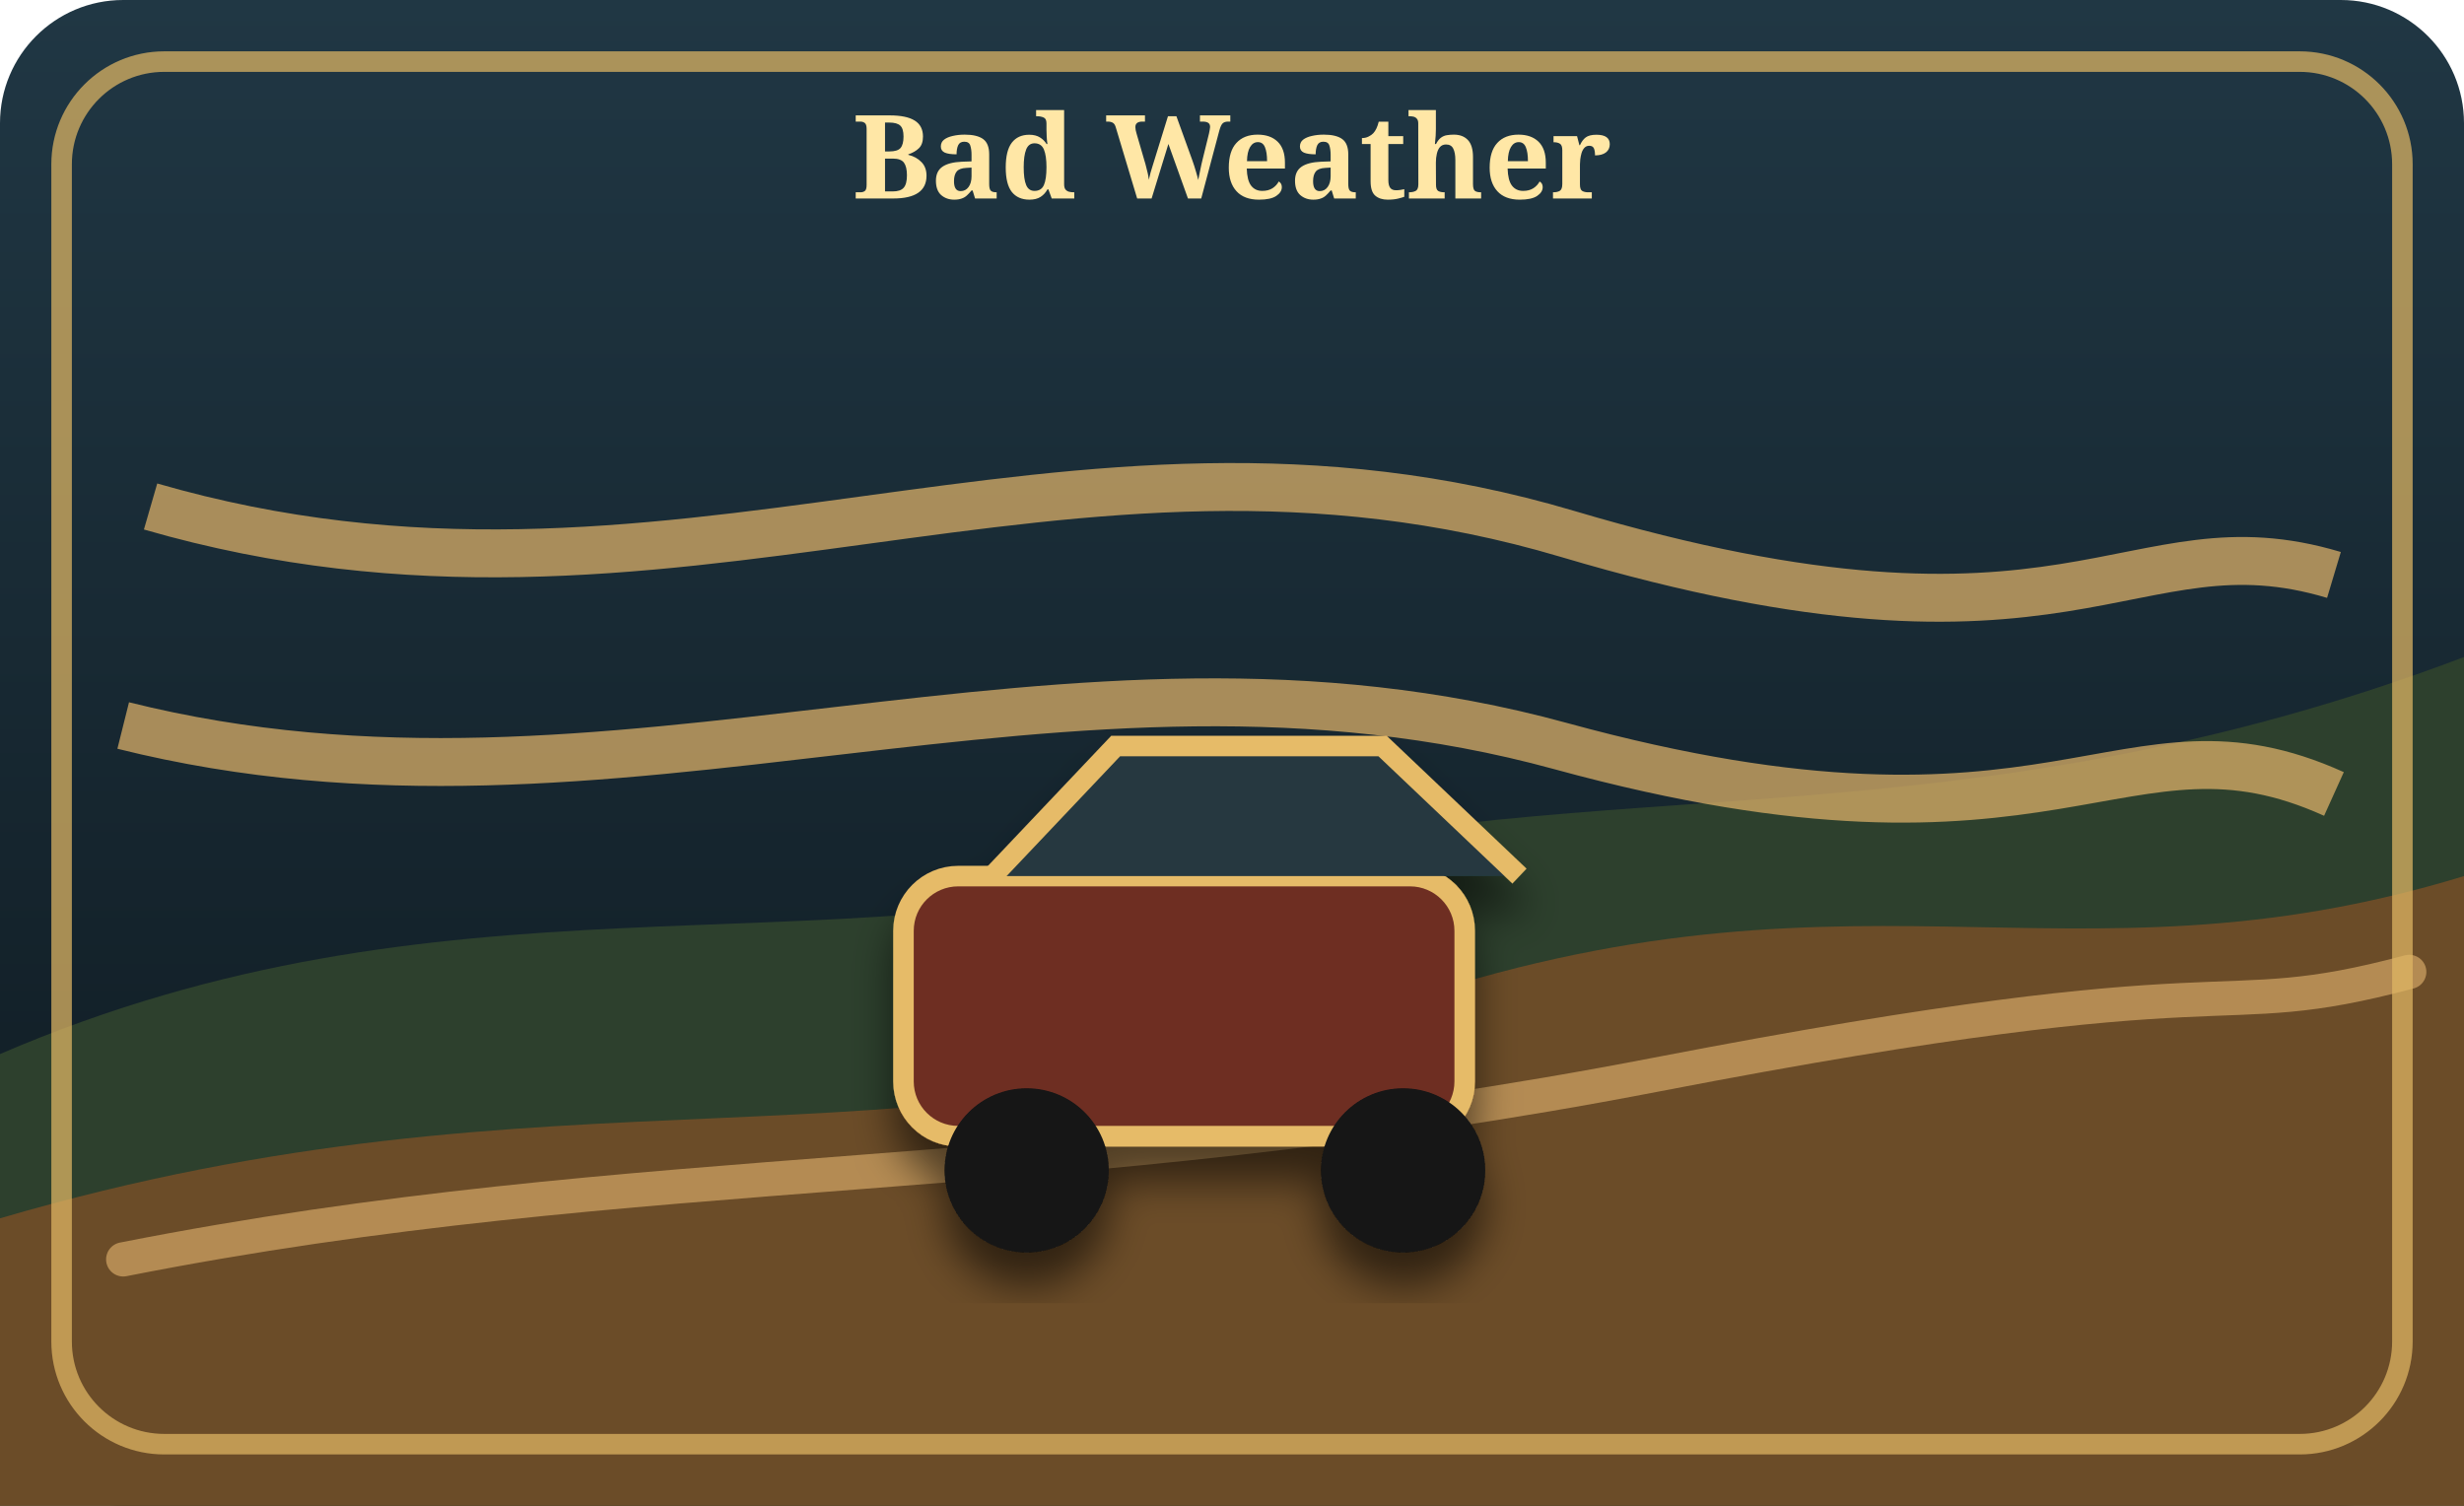
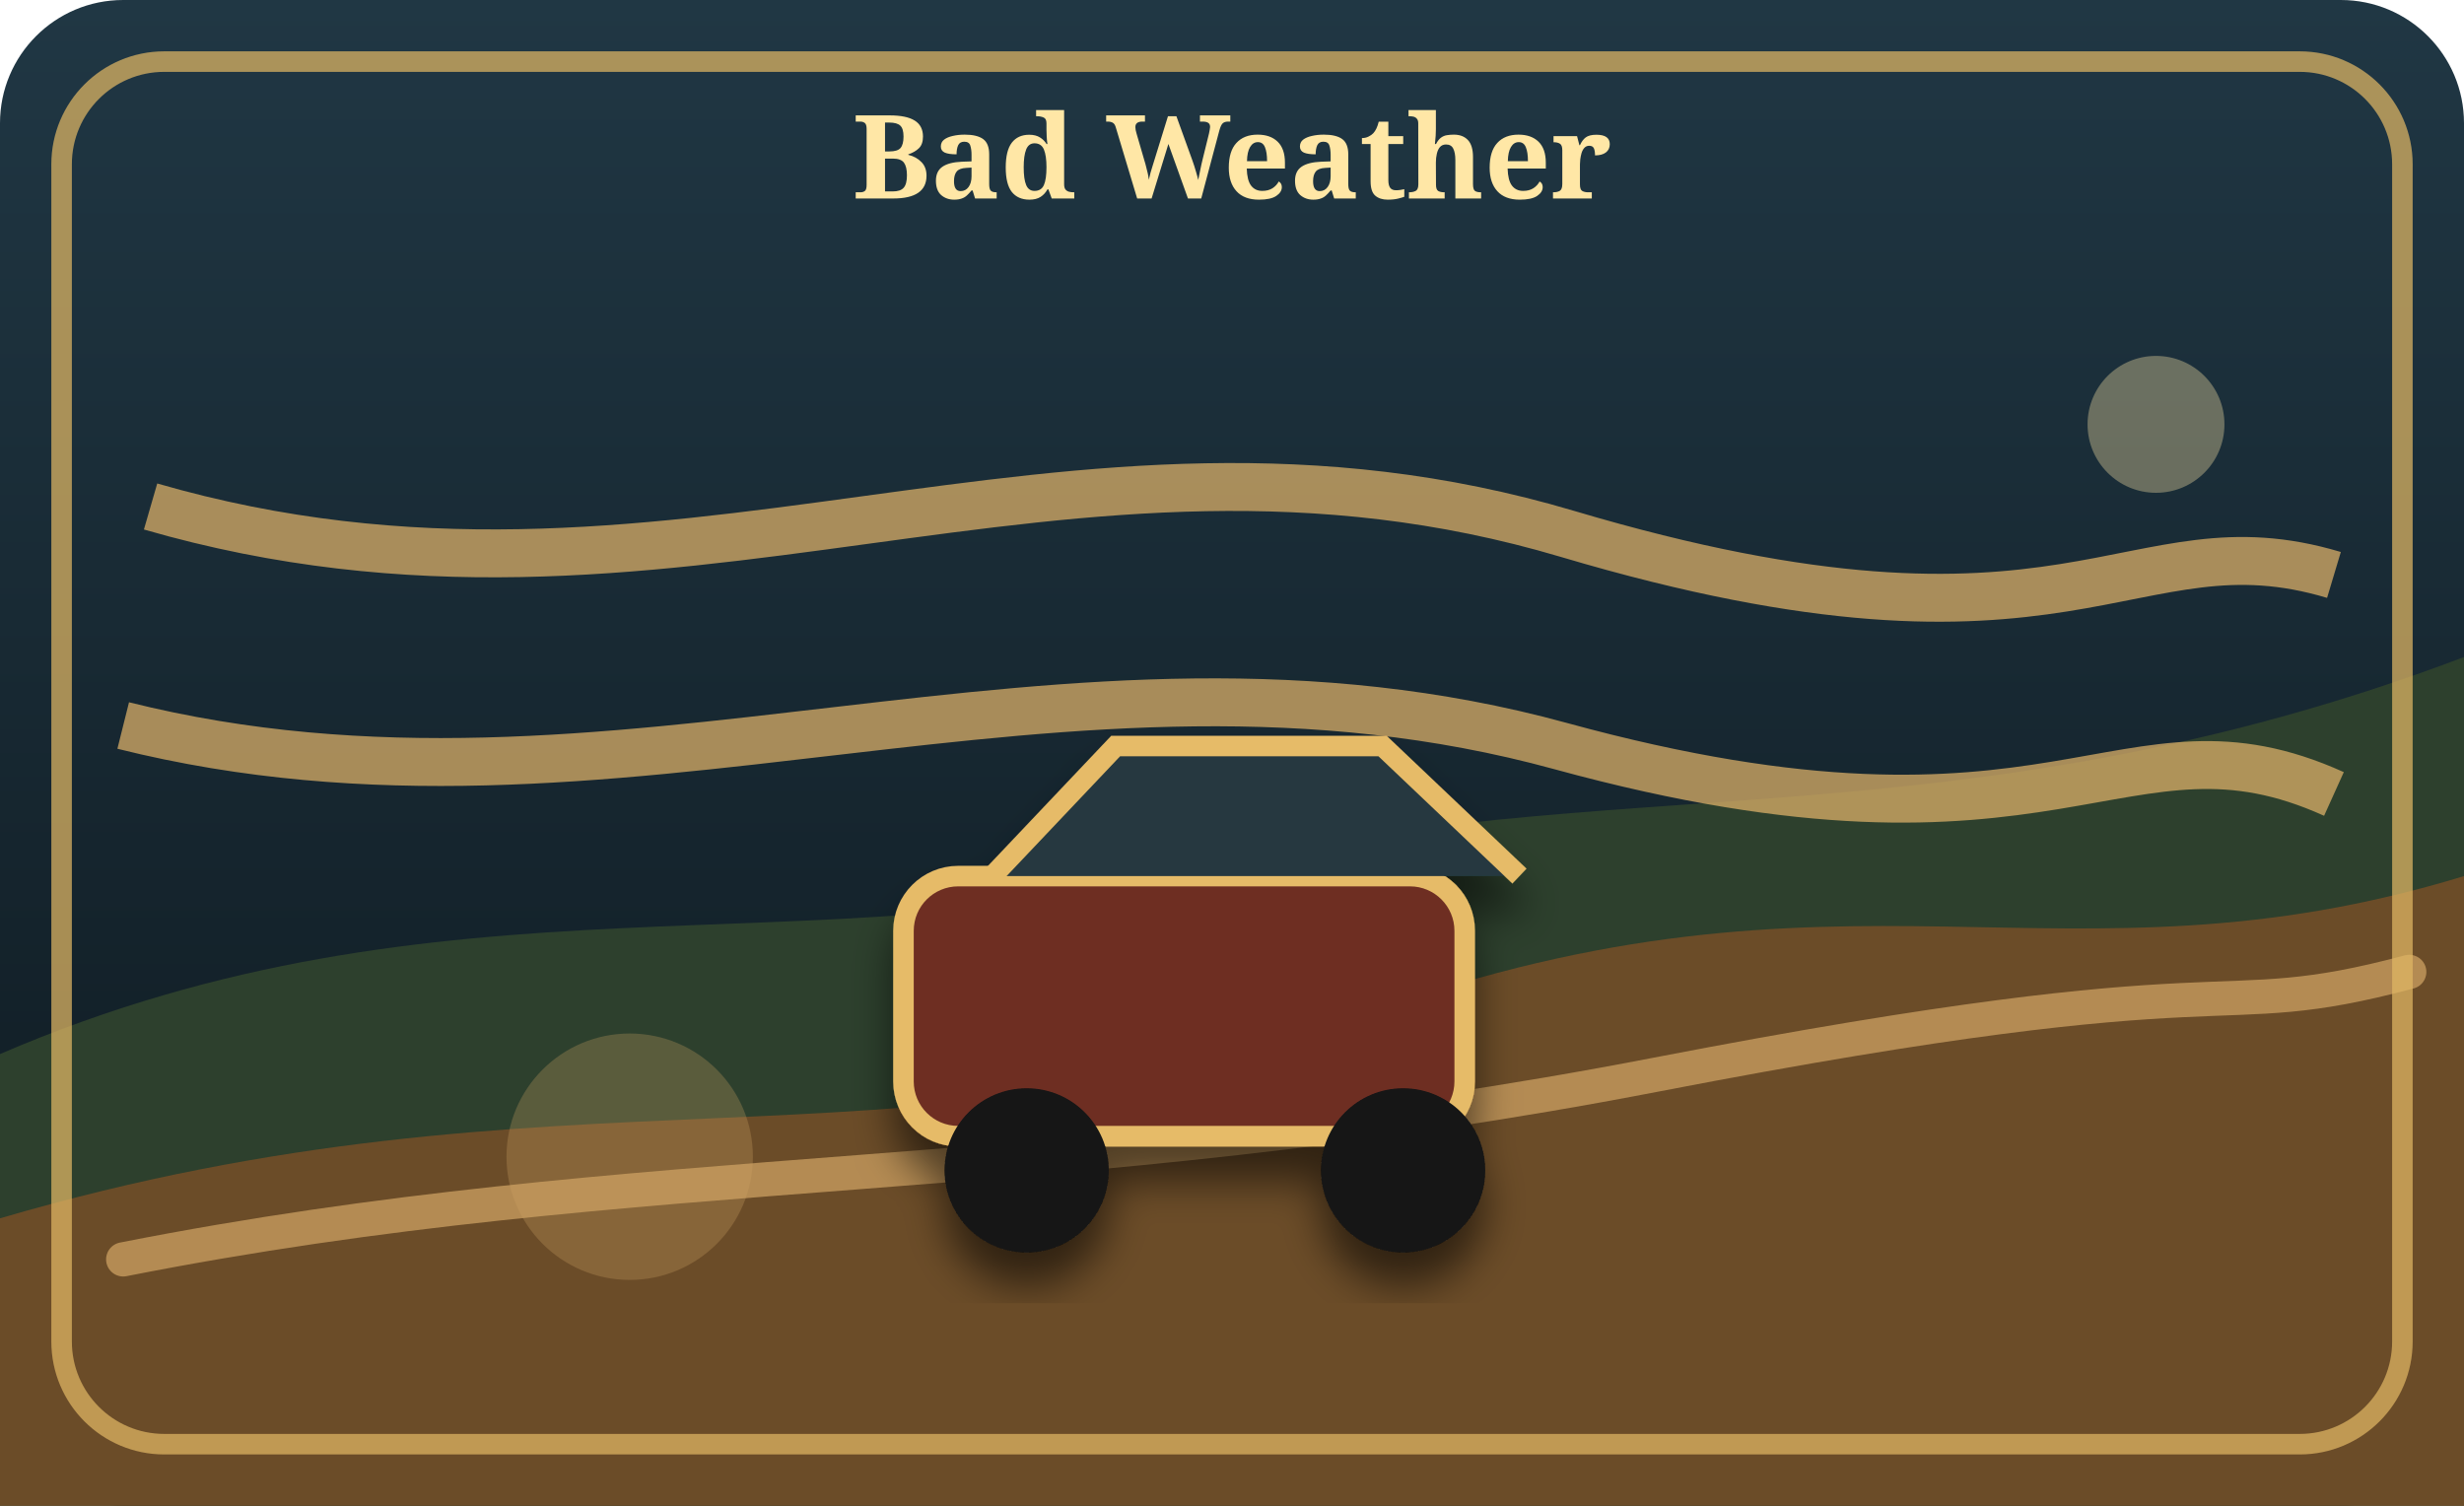
<svg xmlns="http://www.w3.org/2000/svg" viewBox="0 0 360 220" role="img" aria-label="Bad Weather">
  <defs>
+     <style>
+       .glint { animation: glint 2.8s ease-in-out infinite; transform-origin: center; }
+       .dust { animation: dust 3s ease-in-out infinite; }
+       .wire { animation: wire 2.4s steps(2, end) infinite; }
+       .rain { animation: rain 2.2s linear infinite; }
+       @keyframes glint { 0%, 100% { opacity: .28; transform: scale(.82); } 50% { opacity: .95; transform: scale(1.18); } }
+       @keyframes dust { 0%, 100% { opacity: .25; transform: translateX(-6px); } 50% { opacity: .65; transform: translateX(8px); } }
+       @keyframes wire { 0%, 100% { opacity: .35; } 50% { opacity: 1; } }
+       @keyframes rain { from { transform: translateX(-18px); } to { transform: translateX(18px); } }
+       @media (prefers-reduced-motion: reduce) { .glint, .dust, .wire, .rain { animation: none; } }
+     </style>
    <linearGradient id="sky" x1="0" x2="0" y1="0" y2="1">
      <stop offset="0" stop-color="#203744" />
      <stop offset="1" stop-color="#0d171d" />
    </linearGradient>
    <linearGradient id="gold" x1="0" x2="1">
      <stop offset="0" stop-color="#fff0ae" />
      <stop offset=".5" stop-color="#d59d3e" />
      <stop offset="1" stop-color="#fff1b8" />
    </linearGradient>
    <filter id="shadow">
      <feDropShadow dx="0" dy="5" stdDeviation="3" flood-color="#000" flood-opacity=".55" />
    </filter>
  </defs>
  <rect width="360" height="220" rx="18" fill="url(#sky)" />
  <path d="M0 154 C65 126 118 142 176 127 S286 124 360 96 V220 H0z" fill="#2d402d" />
  <path d="M0 178 C82 154 130 173 200 148 S301 146 360 128 V220 H0z" fill="#6b4c28" />
  <path d="M18 184 C94 169 154 174 242 157 S322 150 352 142" fill="none" stroke="#d0a464" stroke-width="5" stroke-linecap="round" opacity=".72" />
+   <circle class="dust" cx="92" cy="169" r="18" fill="#d0a464" opacity=".28" />
+   <circle class="glint" cx="315" cy="62" r="10" fill="#ffe9a8" opacity=".35" />
  <g filter="url(#shadow)">
    <rect x="132" y="128" width="82" height="38" rx="8" fill="#6e2f24" stroke="#e6bb68" stroke-width="3" />
    <path d="M145 128l18-19h39l20 19" fill="#263940" stroke="#e6bb68" stroke-width="3" />
    <circle cx="150" cy="171" r="12" fill="#141414" />
    <circle cx="205" cy="171" r="12" fill="#141414" />
  </g>
  <path d="M22 74c76 22 133-18 207 4s82-3 112 6M18 106c72 18 137-17 210 3s82-7 113 7" fill="none" stroke="#e0b369" stroke-width="7" opacity=".72" />
  <rect x="9" y="9" width="342" height="202" rx="15" fill="none" stroke="#e1b764" stroke-width="3" opacity=".72" />
  <text x="180" y="29" text-anchor="middle" font-family="Georgia,serif" font-size="17" font-weight="800" fill="#ffe7a6">Bad Weather</text>
</svg>
